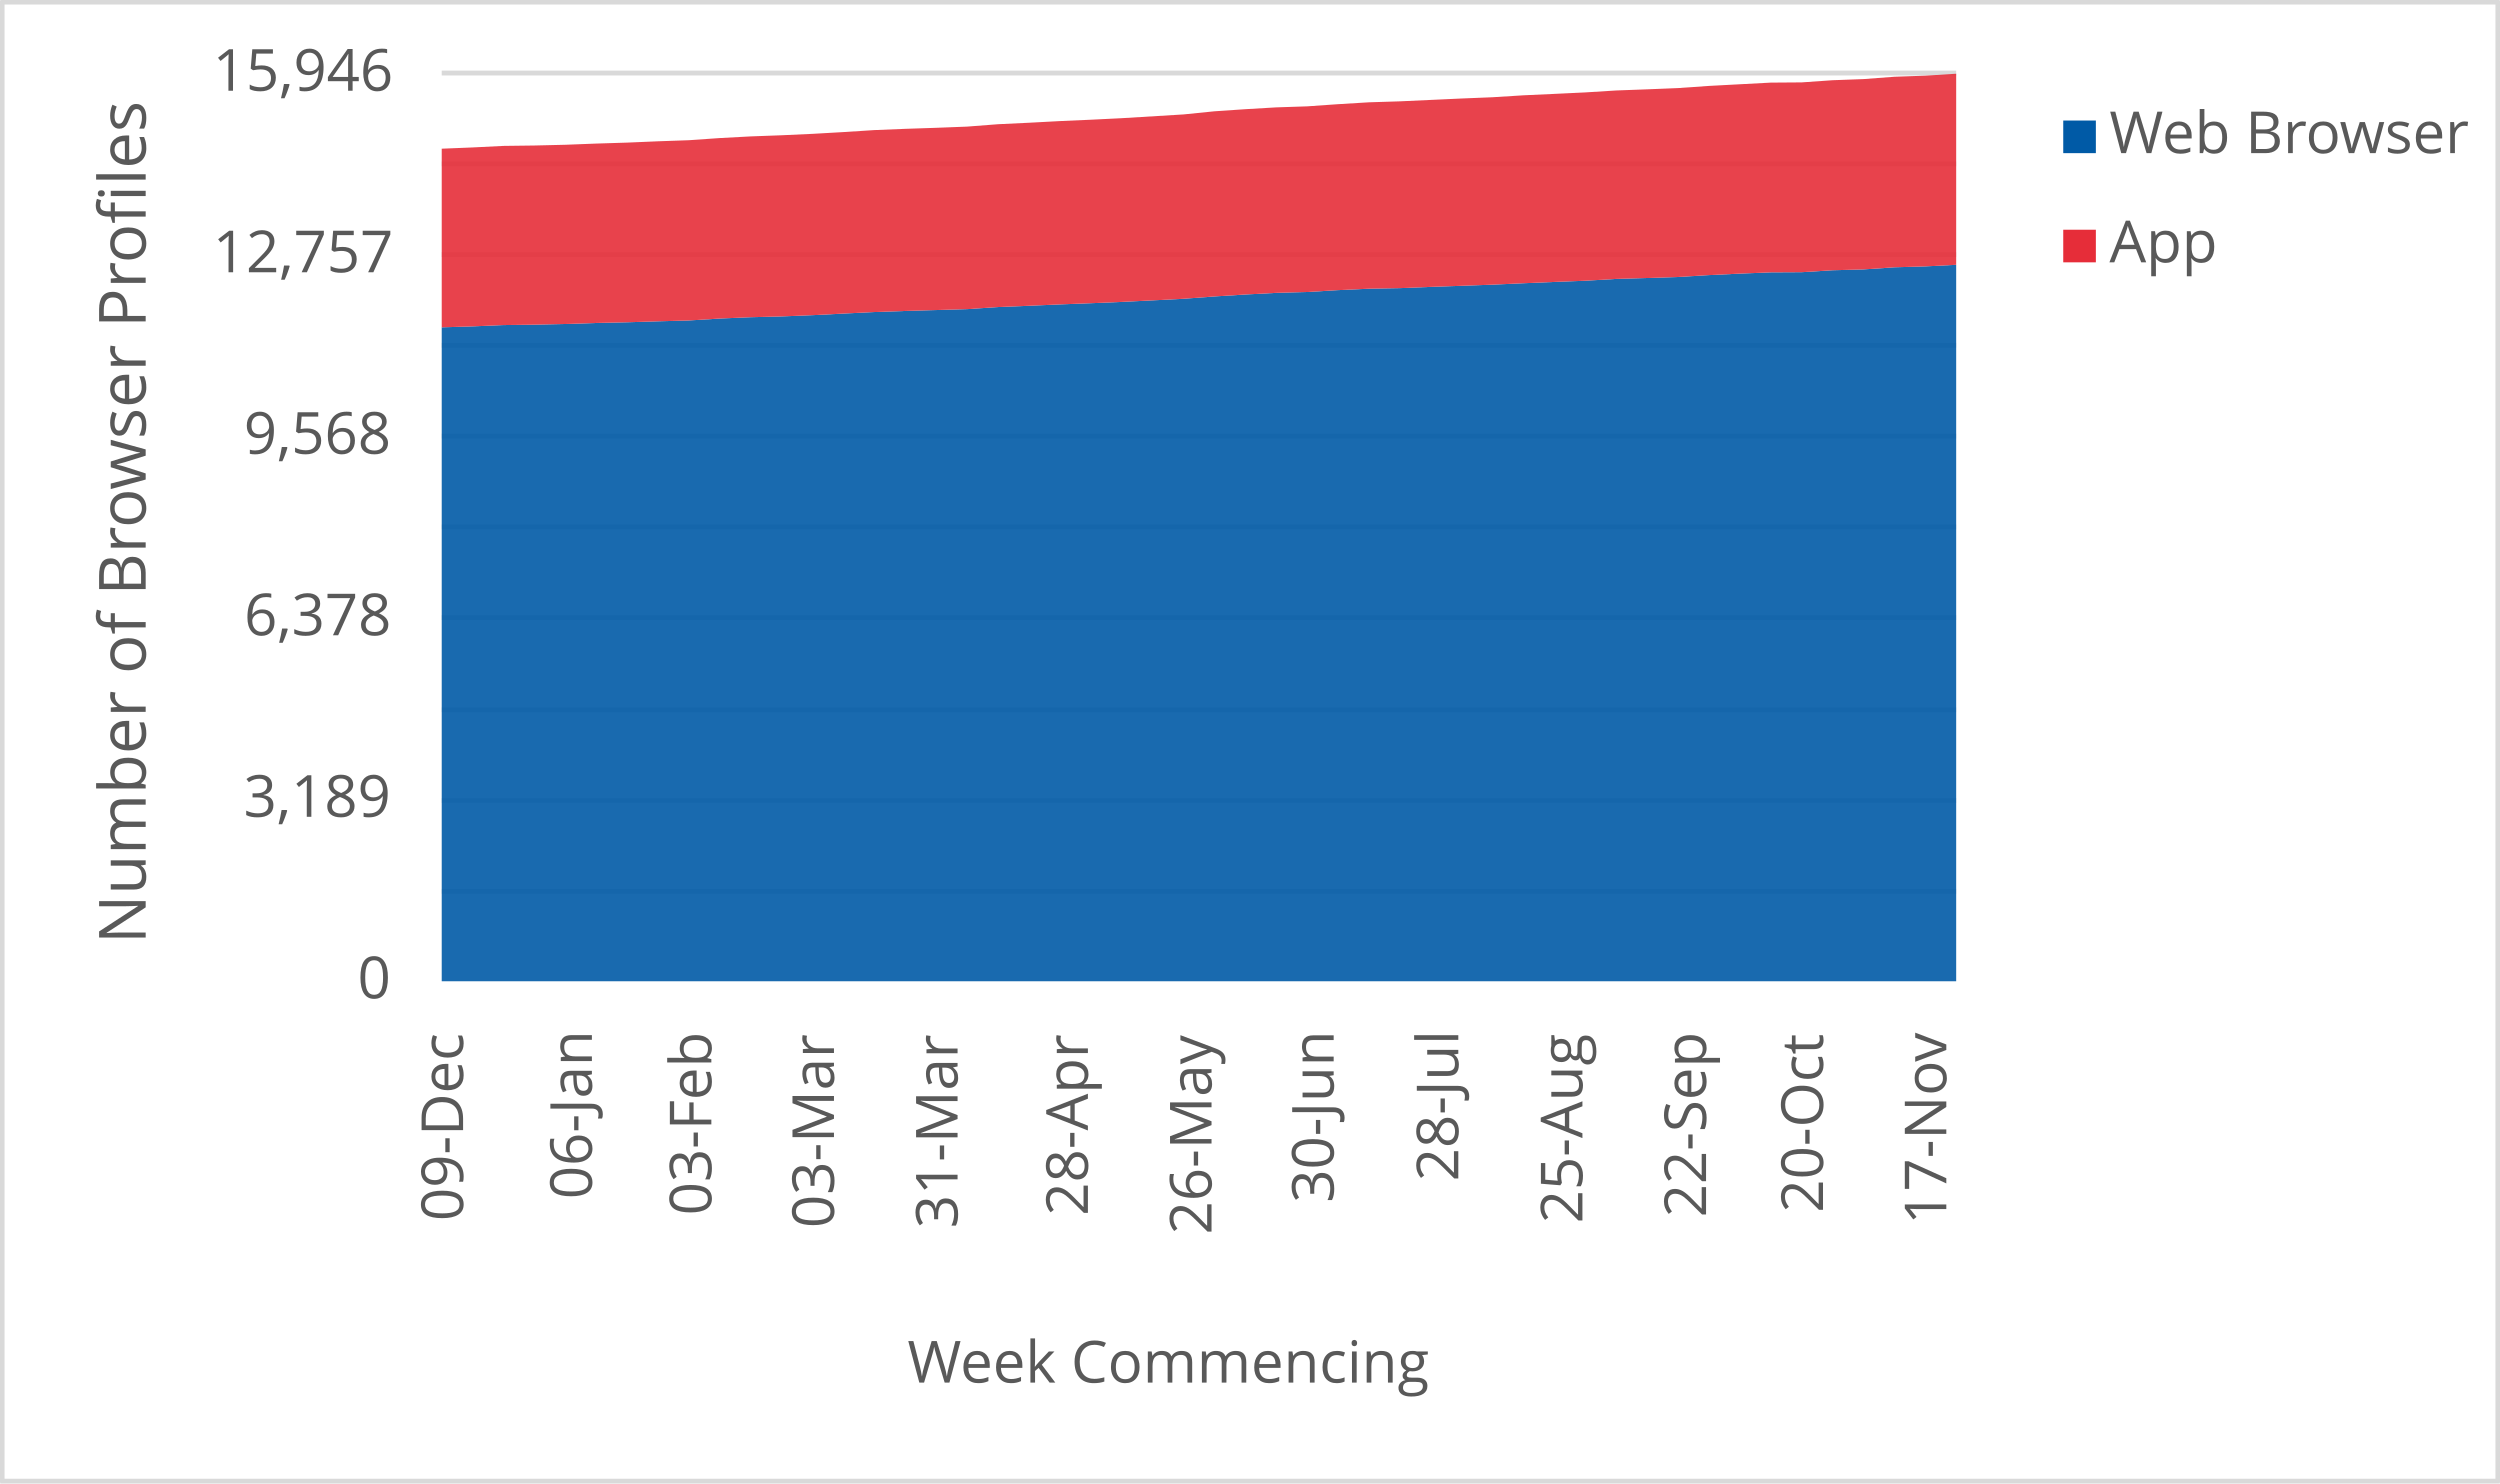
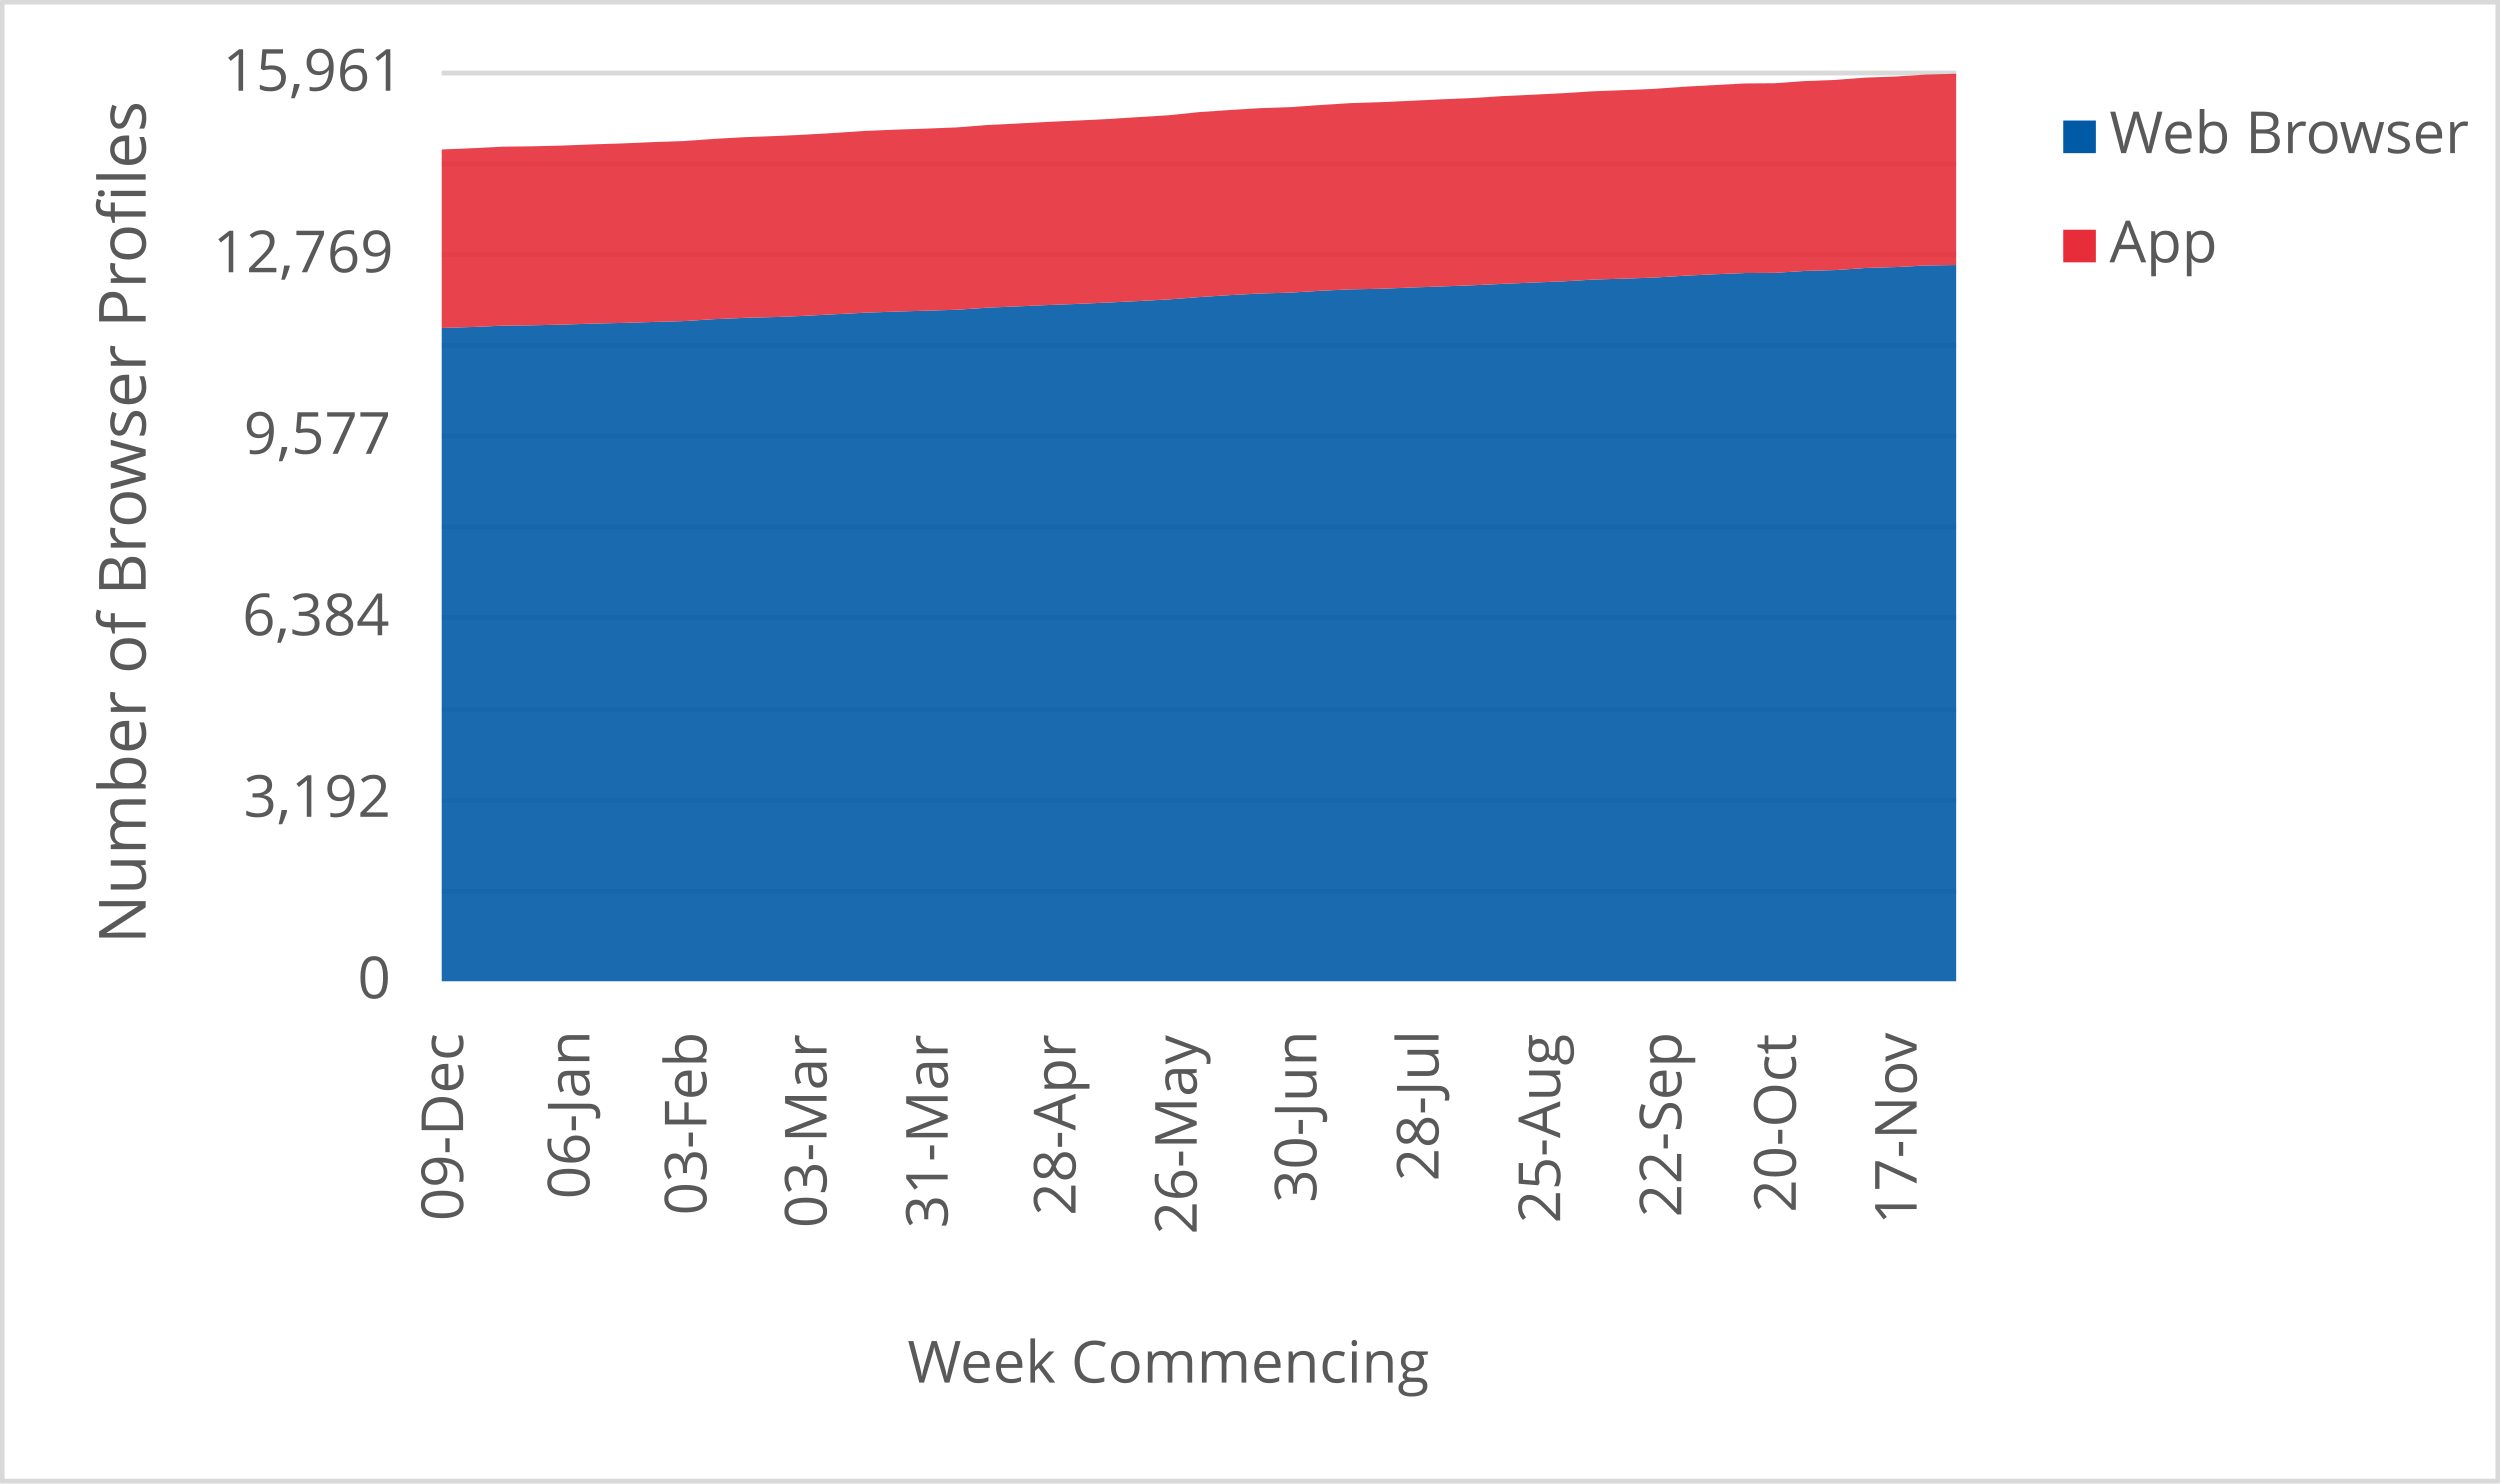
<svg xmlns="http://www.w3.org/2000/svg" width="1763" height="1046" xml:space="preserve" overflow="hidden">
  <defs>
    <clipPath id="clip0">
      <rect x="2917" y="346" width="1763" height="1046" />
    </clipPath>
  </defs>
  <g clip-path="url(#clip0)" transform="translate(-2917 -346)">
    <rect x="2918" y="347" width="1760" height="1043" fill="#FFFFFF" />
    <g>
      <path d="    M3228.5 974.532 4296.5 974.532    M3228.5 910.53 4296.5 910.53    M3228.5 846.528 4296.5 846.528    M3228.5 781.526 4296.5 781.526    M3228.5 717.524 4296.5 717.524    M3228.5 653.522 4296.5 653.522    M3228.5 589.52 4296.5 589.52    M3228.5 525.517 4296.5 525.517    M3228.5 461.515 4296.5 461.515    M3228.5 397.5 4296.5 397.5" stroke="#D9D9D9" stroke-width="3.438" stroke-linejoin="round" stroke-miterlimit="10" fill="none" />
    </g>
    <g>
      <path d="M 1038.5 4296.5 1038.5" stroke="#D9D9D9" stroke-width="3.438" stroke-linejoin="round" stroke-miterlimit="10" fill="none" fill-rule="evenodd" />
    </g>
    <g>
      <text fill="#595959" font-family="Verdana,Open Sans,DejaVu Sans,sans-serif" font-weight="400" font-size="41" transform="matrix(6.12323e-17 -1 1 6.12323e-17 3243.565 1207.086)">09-Dec</text>
    </g>
    <g>
-       <text fill="#595959" font-family="Verdana,Open Sans,DejaVu Sans,sans-serif" font-weight="400" font-size="41" transform="matrix(6.12323e-17 -1 1 6.12323e-17 3334.402 1191.651)">06-Jan</text>
+       <text fill="#595959" font-family="Verdana,Open Sans,DejaVu Sans,sans-serif" font-weight="400" font-size="41" transform="matrix(6.12323e-17 -1 1 6.12323e-17 3332.658 1191.651)">06-Jan</text>
    </g>
    <g>
-       <text fill="#595959" font-family="Verdana,Open Sans,DejaVu Sans,sans-serif" font-weight="400" font-size="41" transform="matrix(6.12323e-17 -1 1 6.12323e-17 3418.643 1203.042)">03-Feb</text>
+       <text fill="#595959" font-family="Verdana,Open Sans,DejaVu Sans,sans-serif" font-weight="400" font-size="41" transform="matrix(6.12323e-17 -1 1 6.12323e-17 3415.155 1203.042)">03-Feb</text>
    </g>
    <g>
-       <text fill="#595959" font-family="Verdana,Open Sans,DejaVu Sans,sans-serif" font-weight="400" font-size="41" transform="matrix(6.12323e-17 -1 1 6.12323e-17 3505.116 1212.011)">03-Mar</text>
+       <text fill="#595959" font-family="Verdana,Open Sans,DejaVu Sans,sans-serif" font-weight="400" font-size="41" transform="matrix(6.12323e-17 -1 1 6.12323e-17 3499.885 1212.011)">03-Mar</text>
    </g>
    <g>
-       <text fill="#595959" font-family="Verdana,Open Sans,DejaVu Sans,sans-serif" font-weight="400" font-size="41" transform="matrix(6.12323e-17 -1 1 6.12323e-17 3592.279 1212.171)">31-Mar</text>
+       <text fill="#595959" font-family="Verdana,Open Sans,DejaVu Sans,sans-serif" font-weight="400" font-size="41" transform="matrix(6.12323e-17 -1 1 6.12323e-17 3585.305 1212.171)">31-Mar</text>
    </g>
    <g>
-       <text fill="#595959" font-family="Verdana,Open Sans,DejaVu Sans,sans-serif" font-weight="400" font-size="41" transform="matrix(6.12323e-17 -1 1 6.12323e-17 3684.188 1203.302)">28-Apr</text>
+       <text fill="#595959" font-family="Verdana,Open Sans,DejaVu Sans,sans-serif" font-weight="400" font-size="41" transform="matrix(6.12323e-17 -1 1 6.12323e-17 3675.469 1203.302)">28-Apr</text>
    </g>
    <g>
-       <text fill="#595959" font-family="Verdana,Open Sans,DejaVu Sans,sans-serif" font-weight="400" font-size="41" transform="matrix(6.12323e-17 -1 1 6.12323e-17 3771.371 1216.515)">26-May</text>
+       <text fill="#595959" font-family="Verdana,Open Sans,DejaVu Sans,sans-serif" font-weight="400" font-size="41" transform="matrix(6.12323e-17 -1 1 6.12323e-17 3760.909 1216.515)">26-May</text>
    </g>
    <g>
-       <text fill="#595959" font-family="Verdana,Open Sans,DejaVu Sans,sans-serif" font-weight="400" font-size="41" transform="matrix(6.12323e-17 -1 1 6.12323e-17 3857.504 1194.173)">30-Jun</text>
+       <text fill="#595959" font-family="Verdana,Open Sans,DejaVu Sans,sans-serif" font-weight="400" font-size="41" transform="matrix(6.12323e-17 -1 1 6.12323e-17 3845.298 1194.173)">30-Jun</text>
    </g>
    <g>
-       <text fill="#595959" font-family="Verdana,Open Sans,DejaVu Sans,sans-serif" font-weight="400" font-size="41" transform="matrix(6.12323e-17 -1 1 6.12323e-17 3945.398 1179.039)">28-Jul</text>
+       <text fill="#595959" font-family="Verdana,Open Sans,DejaVu Sans,sans-serif" font-weight="400" font-size="41" transform="matrix(6.12323e-17 -1 1 6.12323e-17 3931.449 1179.039)">28-Jul</text>
    </g>
    <g>
-       <text fill="#595959" font-family="Verdana,Open Sans,DejaVu Sans,sans-serif" font-weight="400" font-size="41" transform="matrix(6.12323e-17 -1 1 6.12323e-17 4032.922 1208.667)">25-Aug</text>
+       <text fill="#595959" font-family="Verdana,Open Sans,DejaVu Sans,sans-serif" font-weight="400" font-size="41" transform="matrix(6.12323e-17 -1 1 6.12323e-17 4017.229 1208.667)">25-Aug</text>
    </g>
    <g>
-       <text fill="#595959" font-family="Verdana,Open Sans,DejaVu Sans,sans-serif" font-weight="400" font-size="41" transform="matrix(6.12323e-17 -1 1 6.12323e-17 4120.106 1204.423)">22-Sep</text>
+       <text fill="#595959" font-family="Verdana,Open Sans,DejaVu Sans,sans-serif" font-weight="400" font-size="41" transform="matrix(6.12323e-17 -1 1 6.12323e-17 4102.669 1204.423)">22-Sep</text>
    </g>
    <g>
-       <text fill="#595959" font-family="Verdana,Open Sans,DejaVu Sans,sans-serif" font-weight="400" font-size="41" transform="matrix(6.12323e-17 -1 1 6.12323e-17 4202.585 1201.14)">20-Oct</text>
+       <text fill="#595959" font-family="Verdana,Open Sans,DejaVu Sans,sans-serif" font-weight="400" font-size="41" transform="matrix(6.12323e-17 -1 1 6.12323e-17 4183.405 1201.14)">20-Oct</text>
    </g>
    <g>
-       <text fill="#595959" font-family="Verdana,Open Sans,DejaVu Sans,sans-serif" font-weight="400" font-size="41" transform="matrix(6.12323e-17 -1 1 6.12323e-17 4289.539 1209.708)">17-Nov</text>
+       <text fill="#595959" font-family="Verdana,Open Sans,DejaVu Sans,sans-serif" font-weight="400" font-size="41" transform="matrix(6.12323e-17 -1 1 6.12323e-17 4268.614 1209.708)">17-Nov</text>
    </g>
    <g>
      <text fill="#595959" font-family="Verdana,Open Sans,DejaVu Sans,sans-serif" font-weight="400" font-size="41" transform="matrix(1 0 0 1 3169.141 1050)">0</text>
    </g>
    <g>
-       <text fill="#595959" font-family="Verdana,Open Sans,DejaVu Sans,sans-serif" font-weight="400" font-size="41" transform="matrix(1 0 0 1 3088.763 922)">3,189</text>
+       <text fill="#595959" font-family="Verdana,Open Sans,DejaVu Sans,sans-serif" font-weight="400" font-size="41" transform="matrix(1 0 0 1 3088.763 922)">3,192</text>
    </g>
    <g>
-       <text fill="#595959" font-family="Verdana,Open Sans,DejaVu Sans,sans-serif" font-weight="400" font-size="41" transform="matrix(1 0 0 1 3089.143 794)">6,378</text>
+       <text fill="#595959" font-family="Verdana,Open Sans,DejaVu Sans,sans-serif" font-weight="400" font-size="41" transform="matrix(1 0 0 1 3087.842 794)">6,384</text>
    </g>
    <g>
-       <text fill="#595959" font-family="Verdana,Open Sans,DejaVu Sans,sans-serif" font-weight="400" font-size="41" transform="matrix(1 0 0 1 3088.923 666)">9,568</text>
+       <text fill="#595959" font-family="Verdana,Open Sans,DejaVu Sans,sans-serif" font-weight="400" font-size="41" transform="matrix(1 0 0 1 3088.883 666)">9,577</text>
    </g>
    <g>
-       <text fill="#595959" font-family="Verdana,Open Sans,DejaVu Sans,sans-serif" font-weight="400" font-size="41" transform="matrix(1 0 0 1 3067.082 538)">12,757</text>
+       <text fill="#595959" font-family="Verdana,Open Sans,DejaVu Sans,sans-serif" font-weight="400" font-size="41" transform="matrix(1 0 0 1 3067.202 538)">12,769</text>
    </g>
    <g>
-       <text fill="#595959" font-family="Verdana,Open Sans,DejaVu Sans,sans-serif" font-weight="400" font-size="41" transform="matrix(1 0 0 1 3067.001 410)">15,946</text>
+       <text fill="#595959" font-family="Verdana,Open Sans,DejaVu Sans,sans-serif" font-weight="400" font-size="41" transform="matrix(1 0 0 1 3074.128 410)">15,961</text>
    </g>
    <g>
      <text fill="#595959" font-family="Verdana,Open Sans,DejaVu Sans,sans-serif" font-weight="400" font-size="41" transform="matrix(1 0 0 1 3556.971 1321)">Week Commencing</text>
    </g>
    <g>
      <text fill="#595959" font-family="Verdana,Open Sans,DejaVu Sans,sans-serif" font-weight="400" font-size="46" transform="matrix(6.12323e-17 -1 1 6.12323e-17 3019.73 1011.674)">Number of Browser Profiles</text>
    </g>
    <rect x="2918.5" y="347.5" width="1760" height="1043" stroke="#D9D9D9" stroke-width="3.438" stroke-linejoin="round" stroke-miterlimit="10" fill="none" />
    <g>
-       <path d="M3228.5 1038 3250.296 1038 3272.092 1038 3293.888 1038 3315.684 1038 3337.48 1038 3359.276 1038 3381.071 1038 3402.867 1038 3424.663 1038 3446.459 1038 3468.255 1038 3490.051 1038 3511.847 1038 3533.643 1038 3555.439 1038 3577.235 1038 3599.031 1038 3620.827 1038 3642.622 1038 3664.418 1038 3686.214 1038 3708.01 1038 3729.806 1038 3751.602 1038 3773.398 1038 3795.194 1038 3816.99 1038 3838.786 1038 3860.582 1038 3882.378 1038 3904.173 1038 3925.969 1038 3947.765 1038 3969.561 1038 3991.357 1038 4013.153 1038 4034.949 1038 4056.745 1038 4078.541 1038 4100.337 1038 4122.133 1038 4143.929 1038 4165.724 1038 4187.52 1038 4209.316 1038 4231.112 1038 4252.908 1038 4274.704 1038 4296.5 1038 4296.5 532.735 4274.704 533.859 4252.908 534.501 4231.112 535.986 4209.316 536.588 4187.52 537.952 4165.724 538.073 4143.929 538.956 4122.133 539.999 4100.337 541.324 4078.541 542.046 4056.745 542.688 4034.949 543.973 4013.153 544.816 3991.357 545.739 3969.561 546.742 3947.765 547.545 3925.969 548.307 3904.173 549.19 3882.378 549.592 3860.582 550.595 3838.786 551.919 3816.99 552.522 3795.194 553.685 3773.398 555.05 3751.602 556.696 3729.806 557.819 3708.01 558.903 3686.214 559.826 3664.418 560.669 3642.622 561.632 3620.827 562.515 3599.031 564 3577.235 564.642 3555.439 565.285 3533.643 566.047 3511.847 567.131 3490.051 568.255 3468.255 569.138 3446.459 569.699 3424.663 570.623 3402.867 571.987 3381.071 572.589 3359.276 573.272 3337.48 573.753 3315.684 574.476 3293.888 574.957 3272.092 575.238 3250.296 576.161 3228.5 576.844 3228.5 1038Z" fill="#005aa6" opacity="0.9" />
+       <path d="M3228.5 1038 3249.86 1038 3271.22 1038 3292.58 1038 3313.94 1038 3335.3 1038 3356.66 1038 3378.02 1038 3399.38 1038 3420.74 1038 3442.1 1038 3463.46 1038 3484.82 1038 3506.18 1038 3527.54 1038 3548.9 1038 3570.26 1038 3591.62 1038 3612.98 1038 3634.34 1038 3655.7 1038 3677.06 1038 3698.42 1038 3719.78 1038 3741.14 1038 3762.5 1038 3783.86 1038 3805.22 1038 3826.58 1038 3847.94 1038 3869.3 1038 3890.66 1038 3912.02 1038 3933.38 1038 3954.74 1038 3976.1 1038 3997.46 1038 4018.82 1038 4040.18 1038 4061.54 1038 4082.9 1038 4104.26 1038 4125.62 1038 4146.98 1038 4168.34 1038 4189.7 1038 4211.06 1038 4232.42 1038 4253.78 1038 4275.14 1038 4296.5 1038 4296.5 532.889 4275.14 533.21 4253.78 534.332 4232.42 534.974 4211.06 536.457 4189.7 537.059 4168.34 538.422 4146.98 538.543 4125.62 539.425 4104.26 540.467 4082.9 541.79 4061.54 542.512 4040.18 543.154 4018.82 544.437 3997.46 545.279 3976.1 546.201 3954.74 547.204 3933.38 548.006 3912.02 548.767 3890.66 549.65 3869.3 550.051 3847.94 551.053 3826.58 552.376 3805.22 552.978 3783.86 554.141 3762.5 555.504 3741.14 557.148 3719.78 558.271 3698.42 559.353 3677.06 560.276 3655.7 561.118 3634.34 562.08 3612.98 562.962 3591.62 564.446 3570.26 565.087 3548.9 565.729 3527.54 566.491 3506.18 567.573 3484.82 568.696 3463.46 569.578 3442.1 570.14 3420.74 571.062 3399.38 572.425 3378.02 573.027 3356.66 573.708 3335.3 574.189 3313.94 574.911 3292.58 575.392 3271.22 575.673 3249.86 576.595 3228.5 577.277 3228.5 1038Z" fill="#005aa6" opacity="0.9" />
    </g>
    <g>
-       <path d="M3228.5 576.844 3250.296 576.161 3272.092 575.238 3293.888 574.957 3315.684 574.476 3337.48 573.753 3359.276 573.272 3381.071 572.589 3402.867 571.987 3424.663 570.623 3446.459 569.699 3468.255 569.138 3490.051 568.255 3511.847 567.131 3533.643 566.047 3555.439 565.285 3577.235 564.642 3599.031 564 3620.827 562.515 3642.622 561.632 3664.418 560.669 3686.214 559.826 3708.01 558.903 3729.806 557.819 3751.602 556.696 3773.398 555.05 3795.194 553.685 3816.99 552.522 3838.786 551.919 3860.582 550.595 3882.378 549.592 3904.173 549.19 3925.969 548.307 3947.765 547.545 3969.561 546.742 3991.357 545.739 4013.153 544.816 4034.949 543.973 4056.745 542.688 4078.541 542.046 4100.337 541.324 4122.133 539.999 4143.929 538.956 4165.724 538.073 4187.52 537.952 4209.316 536.588 4231.112 535.986 4252.908 534.501 4274.704 533.859 4296.5 532.735 4296.5 398 4274.704 399.365 4252.908 400.127 4231.112 401.773 4209.316 402.575 4187.52 404.101 4165.724 404.261 4143.929 405.425 4122.133 406.589 4100.337 408.114 4078.541 408.997 4056.745 409.8 4034.949 411.164 4013.153 412.208 3991.357 413.211 3969.561 414.576 3947.765 415.459 3925.969 416.462 3904.173 417.466 3882.378 418.148 3860.582 419.472 3838.786 420.998 3816.99 421.72 3795.194 423.004 3773.398 424.489 3751.602 426.697 3729.806 428.021 3708.01 429.346 3686.214 430.429 3664.418 431.393 3642.622 432.557 3620.827 433.6 3599.031 435.286 3577.235 436.129 3555.439 436.851 3533.643 437.734 3511.847 439.139 3490.051 440.383 3468.255 441.386 3446.459 442.189 3424.663 443.353 3402.867 444.878 3381.071 445.641 3359.276 446.564 3337.48 447.246 3315.684 448.089 3293.888 448.611 3272.092 448.892 3250.296 449.975 3228.5 450.858 3228.5 576.844Z" fill="#e62d39" opacity="0.9" />
+       <path d="M3228.5 577.277 3249.86 576.595 3271.22 575.673 3292.58 575.392 3313.94 574.911 3335.3 574.189 3356.66 573.708 3378.02 573.027 3399.38 572.425 3420.74 571.062 3442.1 570.14 3463.46 569.578 3484.82 568.696 3506.18 567.573 3527.54 566.491 3548.9 565.729 3570.26 565.087 3591.62 564.446 3612.98 562.962 3634.34 562.08 3655.7 561.118 3677.06 560.276 3698.42 559.353 3719.78 558.271 3741.14 557.148 3762.5 555.504 3783.86 554.141 3805.22 552.978 3826.58 552.376 3847.94 551.053 3869.3 550.051 3890.66 549.65 3912.02 548.767 3933.38 548.006 3954.74 547.204 3976.1 546.201 3997.46 545.279 4018.82 544.437 4040.18 543.154 4061.54 542.512 4082.9 541.79 4104.26 540.467 4125.62 539.425 4146.98 538.543 4168.34 538.422 4189.7 537.059 4211.06 536.457 4232.42 534.974 4253.78 534.332 4275.14 533.21 4296.5 532.889 4296.5 398 4275.14 398.601 4253.78 399.965 4232.42 400.727 4211.06 402.371 4189.7 403.173 4168.34 404.696 4146.98 404.857 4125.62 406.02 4104.26 407.182 4082.9 408.706 4061.54 409.588 4040.18 410.39 4018.82 411.754 3997.46 412.796 3976.1 413.799 3954.74 415.162 3933.38 416.044 3912.02 417.046 3890.66 418.049 3869.3 418.731 3847.94 420.054 3826.58 421.577 3805.22 422.299 3783.86 423.582 3762.5 425.066 3741.14 427.271 3719.78 428.595 3698.42 429.918 3677.06 431 3655.7 431.963 3634.34 433.126 3612.98 434.168 3591.62 435.852 3570.26 436.694 3548.9 437.416 3527.54 438.298 3506.18 439.702 3484.82 440.945 3463.46 441.947 3442.1 442.749 3420.74 443.912 3399.38 445.436 3378.02 446.197 3356.66 447.12 3335.3 447.801 3313.94 448.643 3292.58 449.165 3271.22 449.445 3249.86 450.528 3228.5 451.41 3228.5 577.277Z" fill="#e62d39" opacity="0.9" />
    </g>
    <g>
      <rect x="4372" y="431" width="23" height="23" fill="#005aa6" />
    </g>
    <g>
      <text fill="#595959" font-family="Verdana,Open Sans,DejaVu Sans,sans-serif" font-weight="400" font-size="41" transform="matrix(1 0 0 1 4404.56 454)">Web Browser</text>
    </g>
    <g>
      <rect x="4372" y="508" width="23" height="23" fill="#e62d39" />
    </g>
    <g>
      <text fill="#595959" font-family="Verdana,Open Sans,DejaVu Sans,sans-serif" font-weight="400" font-size="41" transform="matrix(1 0 0 1 4404.56 531)">App</text>
    </g>
  </g>
</svg>
